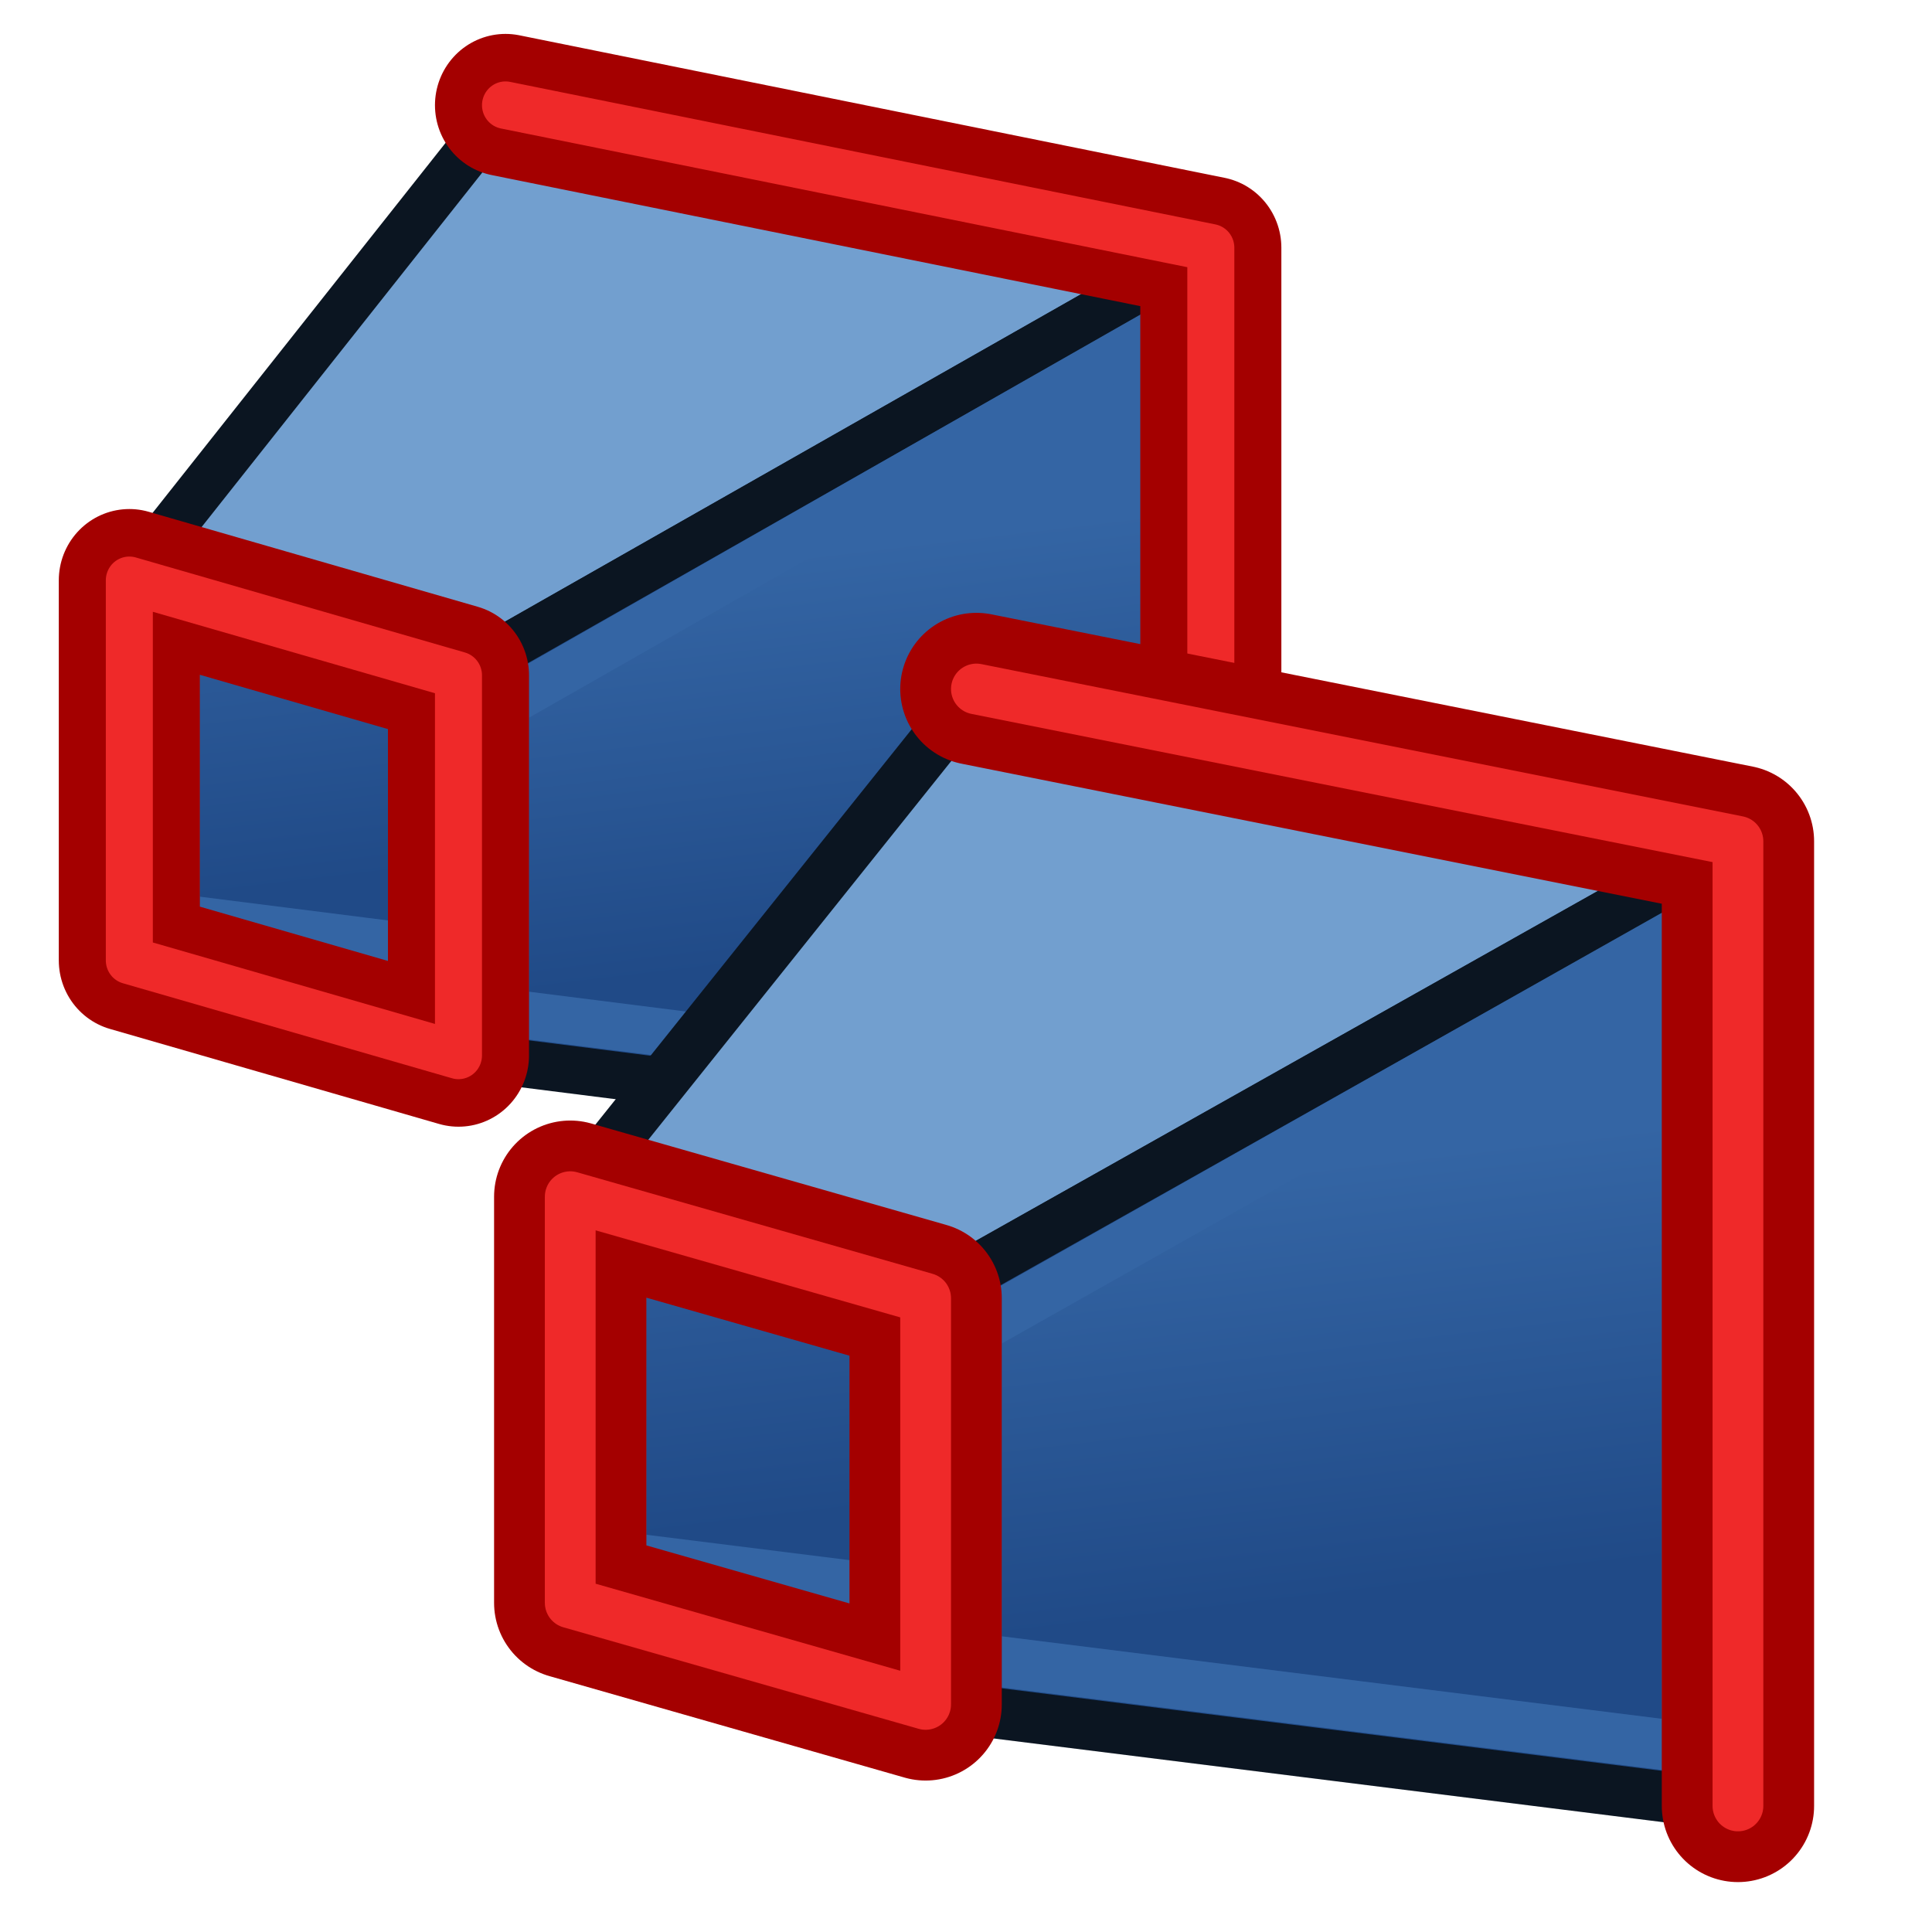
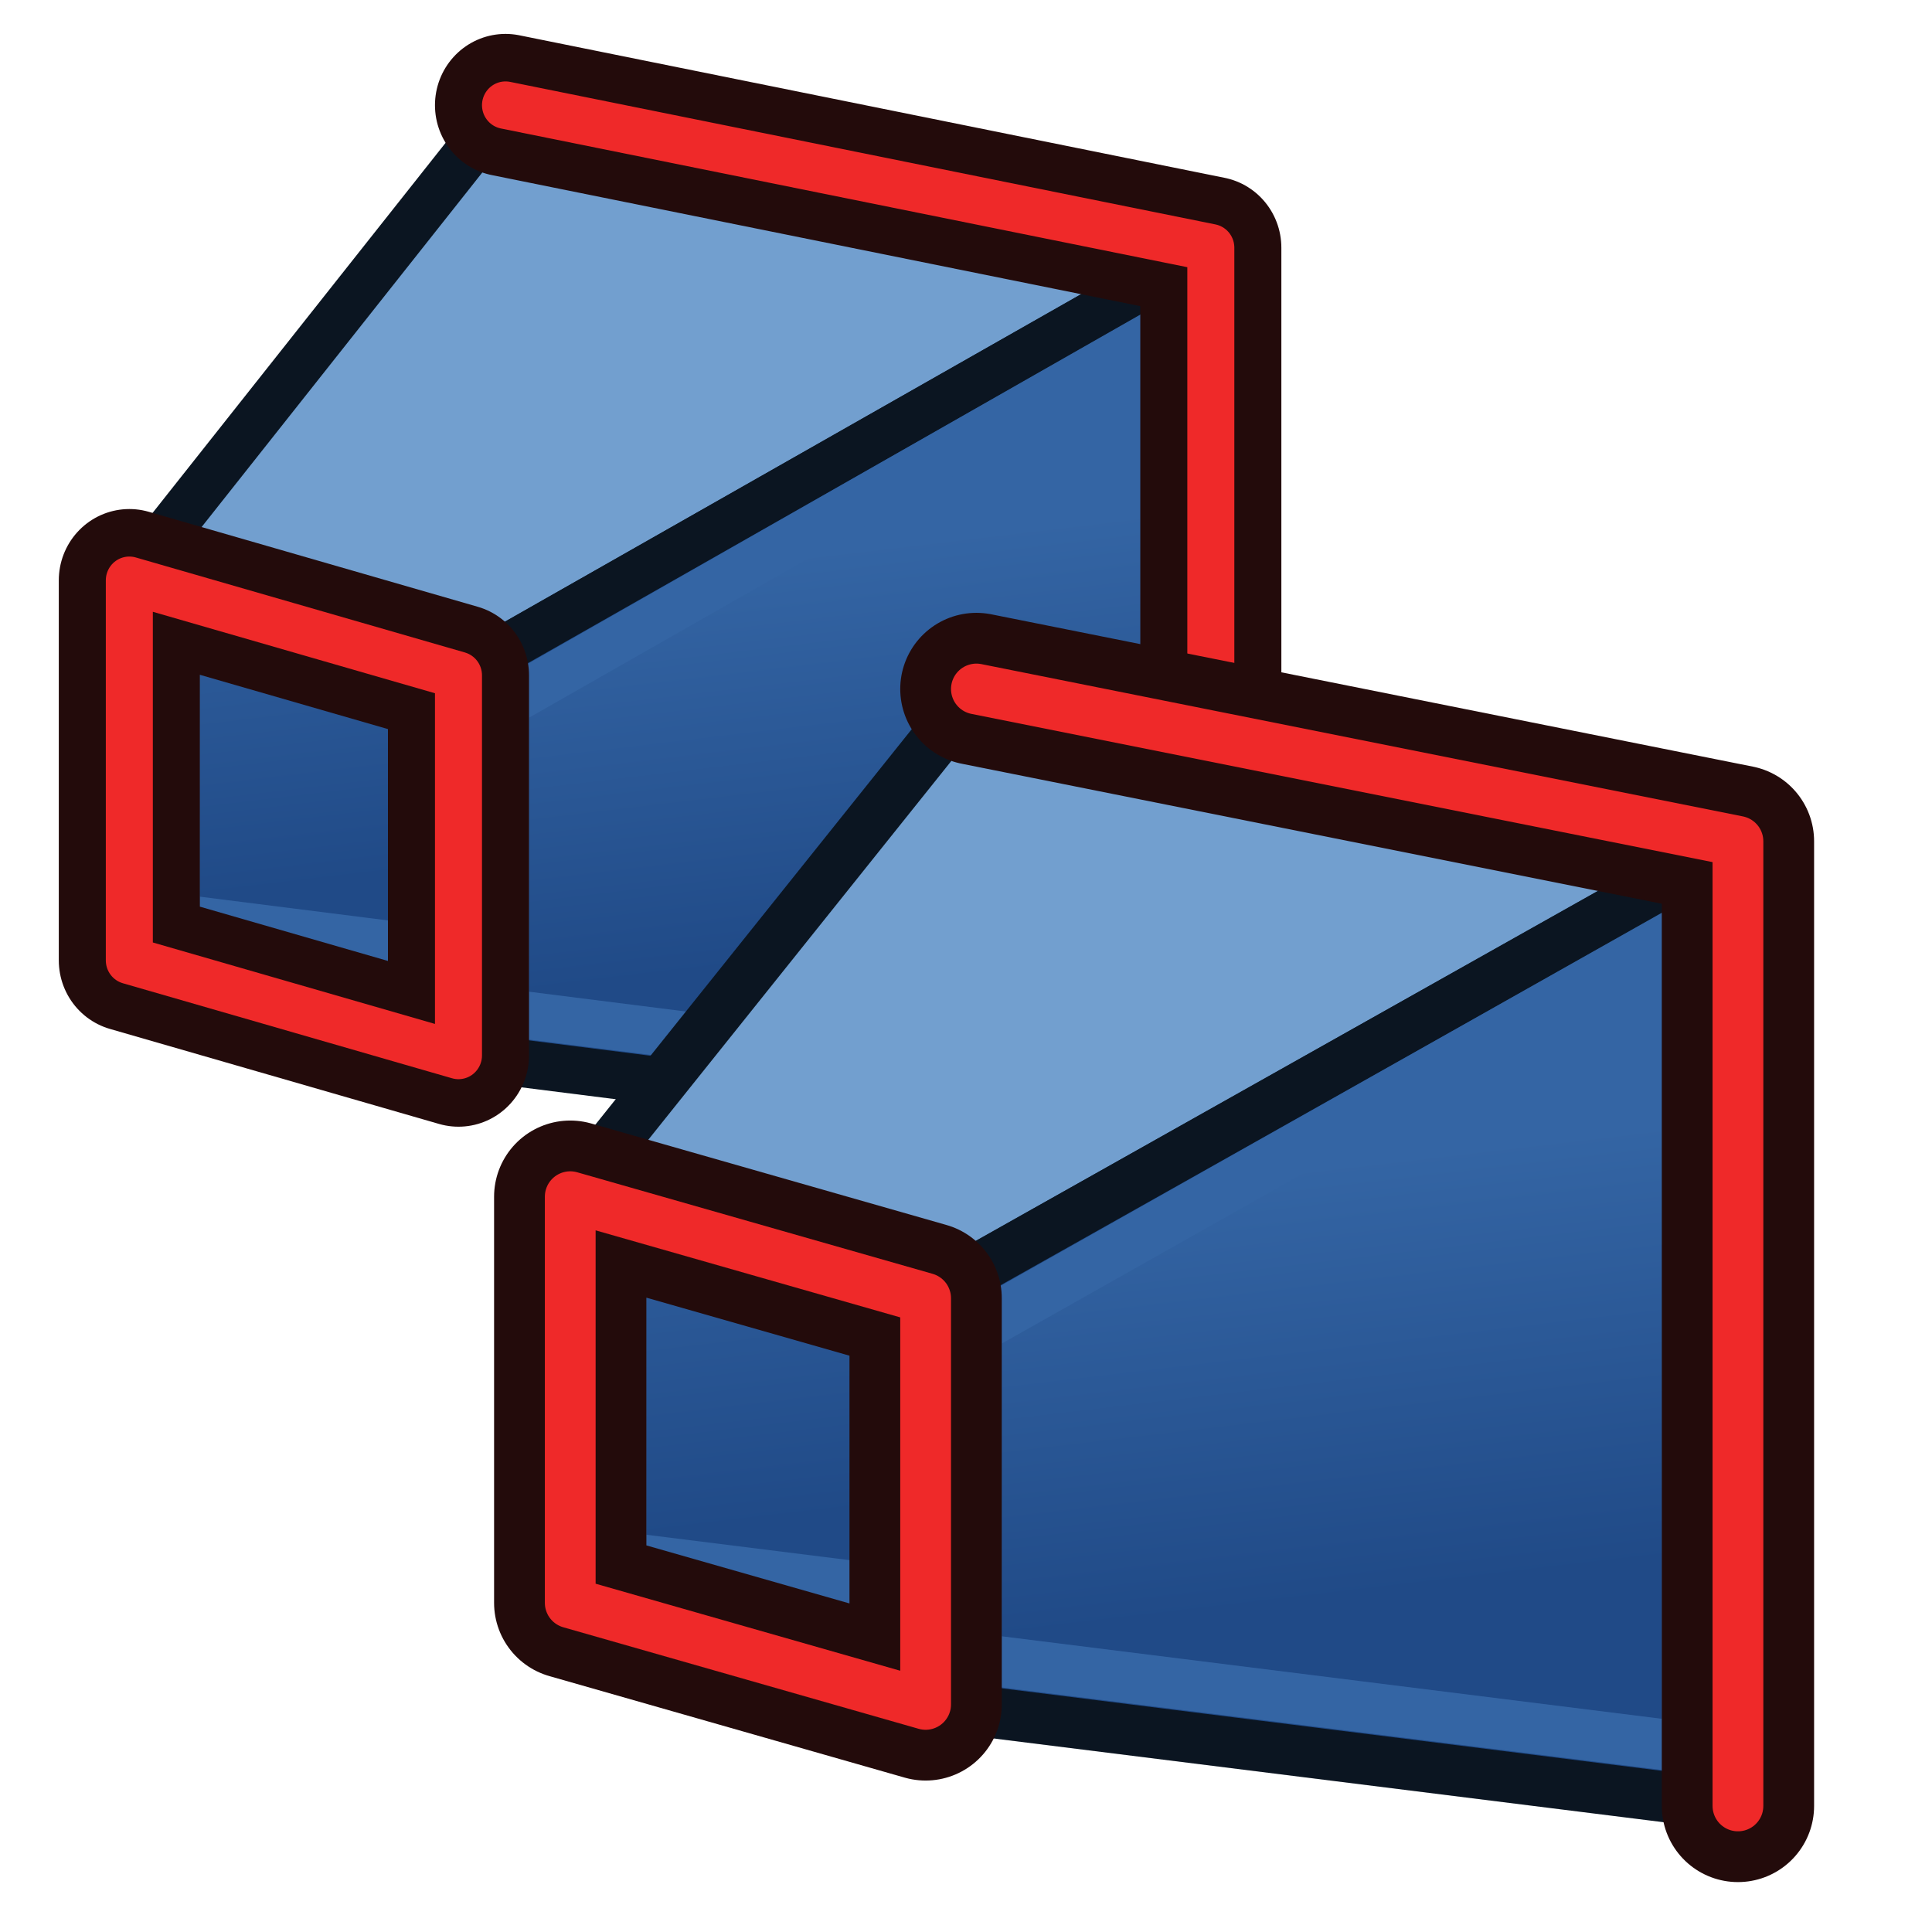
<svg xmlns="http://www.w3.org/2000/svg" xmlns:xlink="http://www.w3.org/1999/xlink" width="64px" height="64px" id="svg3364" version="1.1">
  <defs id="defs3366">
    <linearGradient id="linearGradient3803">
      <stop style="stop-color:#3465a4;stop-opacity:1" offset="0" id="stop3805" />
      <stop style="stop-color:#204a87;stop-opacity:1" offset="1" id="stop3807" />
    </linearGradient>
    <linearGradient id="linearGradient3864">
      <stop id="stop3866" offset="0" style="stop-color:#71b2f8;stop-opacity:1;" />
      <stop id="stop3868" offset="1" style="stop-color:#002795;stop-opacity:1;" />
    </linearGradient>
    <radialGradient xlink:href="#linearGradient3864" id="radialGradient2571" gradientUnits="userSpaceOnUse" cx="342.583" cy="27.257" fx="342.583" fy="27.257" r="19.571" gradientTransform="matrix(1.625841,0.5434973,-8.8819886e-2,0.2656996,-215.0241,-170.9019)" />
    <radialGradient xlink:href="#linearGradient3593" id="radialGradient3352" gradientUnits="userSpaceOnUse" cx="345.284" cy="15.561" fx="345.284" fy="15.561" r="19.571" gradientTransform="translate(-0.1767767,-2.65165)" />
    <linearGradient id="linearGradient3593">
      <stop style="stop-color:#c8e0f9;stop-opacity:1;" offset="0" id="stop3595" />
      <stop style="stop-color:#637dca;stop-opacity:1;" offset="1" id="stop3597" />
    </linearGradient>
    <radialGradient xlink:href="#linearGradient3593" id="radialGradient3354" gradientUnits="userSpaceOnUse" cx="330.638" cy="39.963" fx="330.638" fy="39.963" r="19.571" gradientTransform="translate(-0.1767767,-2.65165)" />
    <radialGradient xlink:href="#linearGradient3864" id="radialGradient3369" gradientUnits="userSpaceOnUse" gradientTransform="matrix(1.625841,0.5434973,-8.8819886e-2,0.2656996,-461.8107,-173.0627)" cx="342.583" cy="27.257" fx="342.583" fy="27.257" r="19.571" />
    <radialGradient xlink:href="#linearGradient3593" id="radialGradient3372" gradientUnits="userSpaceOnUse" gradientTransform="matrix(1.001232,0,0,0.9421773,-327.5031,-4.331665)" cx="345.284" cy="15.561" fx="345.284" fy="15.561" r="19.571" />
    <radialGradient xlink:href="#linearGradient3593" id="radialGradient3375" gradientUnits="userSpaceOnUse" gradientTransform="matrix(1.001232,0,0,0.9421773,-287.8179,-28.14305)" cx="330.638" cy="39.963" fx="330.638" fy="39.963" r="19.571" />
    <radialGradient xlink:href="#linearGradient3864" id="radialGradient3380" gradientUnits="userSpaceOnUse" gradientTransform="matrix(0.9829174,1.324085,-1.233005,0.8105158,-131.0413,-483.7456)" cx="320.44" cy="113.234" fx="320.44" fy="113.234" r="19.571" />
    <linearGradient xlink:href="#linearGradient3864" id="linearGradient3914" x1="6.945" y1="36.839" x2="48.691" y2="36.839" gradientUnits="userSpaceOnUse" gradientTransform="matrix(1.001232,0,0,0.9421773,-4.869961,-2.386316)" />
    <linearGradient xlink:href="#linearGradient3864" id="linearGradient3792" gradientUnits="userSpaceOnUse" gradientTransform="matrix(1.001232,0,0,0.9421773,-4.869961,-2.386316)" x1="6.83" y1="34.146" x2="48.691" y2="36.839" />
    <radialGradient xlink:href="#linearGradient3864" id="radialGradient3812" gradientUnits="userSpaceOnUse" gradientTransform="matrix(1.001232,0,0,0.9421773,-287.8179,-28.14305)" cx="330.638" cy="39.963" fx="330.638" fy="39.963" r="19.571" />
    <radialGradient xlink:href="#linearGradient3593" id="radialGradient3814" gradientUnits="userSpaceOnUse" gradientTransform="matrix(1.001232,0,0,0.9421773,-327.5031,-4.331665)" cx="345.284" cy="15.561" fx="345.284" fy="15.561" r="19.571" />
    <radialGradient xlink:href="#linearGradient3864" id="radialGradient3816" gradientUnits="userSpaceOnUse" gradientTransform="matrix(0.9829174,1.324085,-1.233005,0.8105158,-131.0413,-483.7456)" cx="320.44" cy="113.234" fx="320.44" fy="113.234" r="19.571" />
    <linearGradient xlink:href="#linearGradient3864" id="linearGradient3828" x1="20.383" y1="32.634" x2="52.727" y2="32.634" gradientUnits="userSpaceOnUse" />
    <linearGradient xlink:href="#linearGradient3864-1" id="linearGradient3828-2" x1="20.383" y1="32.634" x2="52.727" y2="32.634" gradientUnits="userSpaceOnUse" />
    <linearGradient id="linearGradient3864-1">
      <stop id="stop3866-6" offset="0" style="stop-color:#71b2f8;stop-opacity:1;" />
      <stop id="stop3868-7" offset="1" style="stop-color:#002795;stop-opacity:1;" />
    </linearGradient>
    <linearGradient gradientTransform="translate(-20.41081,9.571171)" y2="32.634" x2="52.727" y1="32.634" x1="20.383" gradientUnits="userSpaceOnUse" id="linearGradient3845" xlink:href="#linearGradient3864-1" />
    <linearGradient xlink:href="#linearGradient3803" id="linearGradient3809" x1="-28" y1="22" x2="-26" y2="39" gradientUnits="userSpaceOnUse" gradientTransform="translate(64,8)" />
    <linearGradient gradientTransform="translate(-16,22)" xlink:href="#linearGradient3803-7" id="linearGradient3809-6" x1="-28" y1="22" x2="-26" y2="39" gradientUnits="userSpaceOnUse" />
    <linearGradient id="linearGradient3803-7">
      <stop style="stop-color:#3465a4;stop-opacity:1" offset="0" id="stop3805-5" />
      <stop style="stop-color:#204a87;stop-opacity:1" offset="1" id="stop3807-3" />
    </linearGradient>
    <linearGradient xlink:href="#linearGradient3803-7" id="linearGradient3848" gradientUnits="userSpaceOnUse" gradientTransform="translate(-16,22)" x1="-28" y1="22" x2="-26" y2="39" />
    <linearGradient xlink:href="#linearGradient3803-7" id="linearGradient894" gradientUnits="userSpaceOnUse" gradientTransform="translate(-16,22)" x1="-28" y1="22" x2="-26" y2="39" />
    <linearGradient xlink:href="#linearGradient3803" id="linearGradient896" gradientUnits="userSpaceOnUse" gradientTransform="translate(64,8)" x1="-28" y1="22" x2="-26" y2="39" />
  </defs>
  <g id="layer1">
    <g id="g892" transform="matrix(0.778828,0,0,0.7869565,-2.725302,-5.172372)" style="opacity:1">
      <g id="g876" transform="translate(66,-18)">
        <path id="path872" d="m -29,33 4,36 -32,-4 V 49 Z" style="fill:#204a87;stroke:#0b1521;stroke-width:2;stroke-linecap:butt;stroke-linejoin:round;stroke-opacity:1" />
        <path id="path874" d="m -27,34.4 v 32.3 l -28,-3.5 v -13 z" style="fill:url(#linearGradient894);fill-opacity:1;stroke:#3465a4;stroke-width:2;stroke-linecap:butt;stroke-linejoin:miter;stroke-opacity:1" />
      </g>
      <path style="fill:#729fcf;stroke:#0b1521;stroke-width:2;stroke-linecap:butt;stroke-linejoin:round;stroke-opacity:1" d="M 25,11 9,31 23,35 55,17 Z" id="path878" />
      <path style="fill:#204a87;stroke:#0b1521;stroke-width:2;stroke-linecap:butt;stroke-linejoin:round;stroke-opacity:1" d="M 55,17 V 55 L 23,51 V 35 Z" id="path880" />
      <path style="fill:url(#linearGradient896);fill-opacity:1;stroke:#3465a4;stroke-width:2;stroke-linecap:butt;stroke-linejoin:miter;stroke-opacity:1" d="M 53,20.4 V 52.7 L 25,49.2 v -13 z" id="path882" />
-       <path style="fill:none;stroke:#a40000;stroke-width:6;stroke-linecap:butt;stroke-linejoin:round;stroke-opacity:1" d="m 9,31 v 16 l 14,4 V 35 Z" id="path884" />
+       <path style="fill:none;stroke:#230b0b;stroke-width:6;stroke-linecap:butt;stroke-linejoin:round;stroke-opacity:1" d="m 9,31 v 16 l 14,4 V 35 Z" id="path884" />
      <path style="fill:none;stroke:#ef2929;stroke-width:2;stroke-linecap:butt;stroke-linejoin:round;stroke-opacity:1" d="m 9,31 v 16 l 14,4 V 35 Z" id="path886" />
-       <path style="fill:none;stroke:#a40000;stroke-width:6;stroke-linecap:round;stroke-linejoin:round;stroke-opacity:1" d="m 25,11 30,6 v 38" id="path888" />
+       <path style="fill:none;stroke:#230b0b;stroke-width:6;stroke-linecap:round;stroke-linejoin:round;stroke-opacity:1" d="m 25,11 30,6 v 38" id="path888" />
      <path style="fill:none;stroke:#ef2929;stroke-width:2;stroke-linecap:round;stroke-linejoin:round;stroke-opacity:1" d="m 25,11 30,6 v 38" id="path890" />
    </g>
    <g id="g870" transform="matrix(0.8409091,0,0,0.8409091,11.32158,13.57386)">
      <g transform="translate(66,-18)" id="g3844">
        <path style="fill:#204a87;stroke:#0b1521;stroke-width:2;stroke-linecap:butt;stroke-linejoin:round;stroke-opacity:1" d="m -29,33 4,36 -32,-4 V 49 Z" id="path3015-5" />
        <path style="fill:url(#linearGradient3848);fill-opacity:1;stroke:#3465a4;stroke-width:2;stroke-linecap:butt;stroke-linejoin:miter;stroke-opacity:1" d="m -27,34.4 v 32.3 l -28,-3.5 v -13 z" id="path3015-3-6" />
      </g>
      <path id="path3013" d="M 25,11 9,31 23,35 55,17 Z" style="fill:#729fcf;stroke:#0b1521;stroke-width:2;stroke-linecap:butt;stroke-linejoin:round;stroke-opacity:1" />
      <path id="path3015" d="M 55,17 V 55 L 23,51 V 35 Z" style="fill:#204a87;stroke:#0b1521;stroke-width:2;stroke-linecap:butt;stroke-linejoin:round;stroke-opacity:1" />
      <path id="path3015-3" d="M 53,20.4 V 52.7 L 25,49.2 v -13 z" style="fill:url(#linearGradient3809);fill-opacity:1;stroke:#3465a4;stroke-width:2;stroke-linecap:butt;stroke-linejoin:miter;stroke-opacity:1" />
-       <path id="path3850" d="m 9,31 v 16 l 14,4 V 35 Z" style="fill:none;stroke:#a40000;stroke-width:6;stroke-linecap:butt;stroke-linejoin:round;stroke-opacity:1" />
+       <path id="path3850" d="m 9,31 v 16 l 14,4 V 35 Z" style="fill:none;stroke:#230b0b;stroke-width:6;stroke-linecap:butt;stroke-linejoin:round;stroke-opacity:1" />
      <path id="path3850-2" d="m 9,31 v 16 l 14,4 V 35 Z" style="fill:none;stroke:#ef2929;stroke-width:2;stroke-linecap:butt;stroke-linejoin:round;stroke-opacity:1" />
-       <path id="path3870" d="m 25,11 30,6 v 38" style="fill:none;stroke:#a40000;stroke-width:6;stroke-linecap:round;stroke-linejoin:round;stroke-opacity:1" />
+       <path id="path3870" d="m 25,11 30,6 v 38" style="fill:none;stroke:#230b0b;stroke-width:6;stroke-linecap:round;stroke-linejoin:round;stroke-opacity:1" />
      <path id="path3870-9" d="m 25,11 30,6 v 38" style="fill:none;stroke:#ef2929;stroke-width:2;stroke-linecap:round;stroke-linejoin:round;stroke-opacity:1" />
    </g>
  </g>
</svg>
